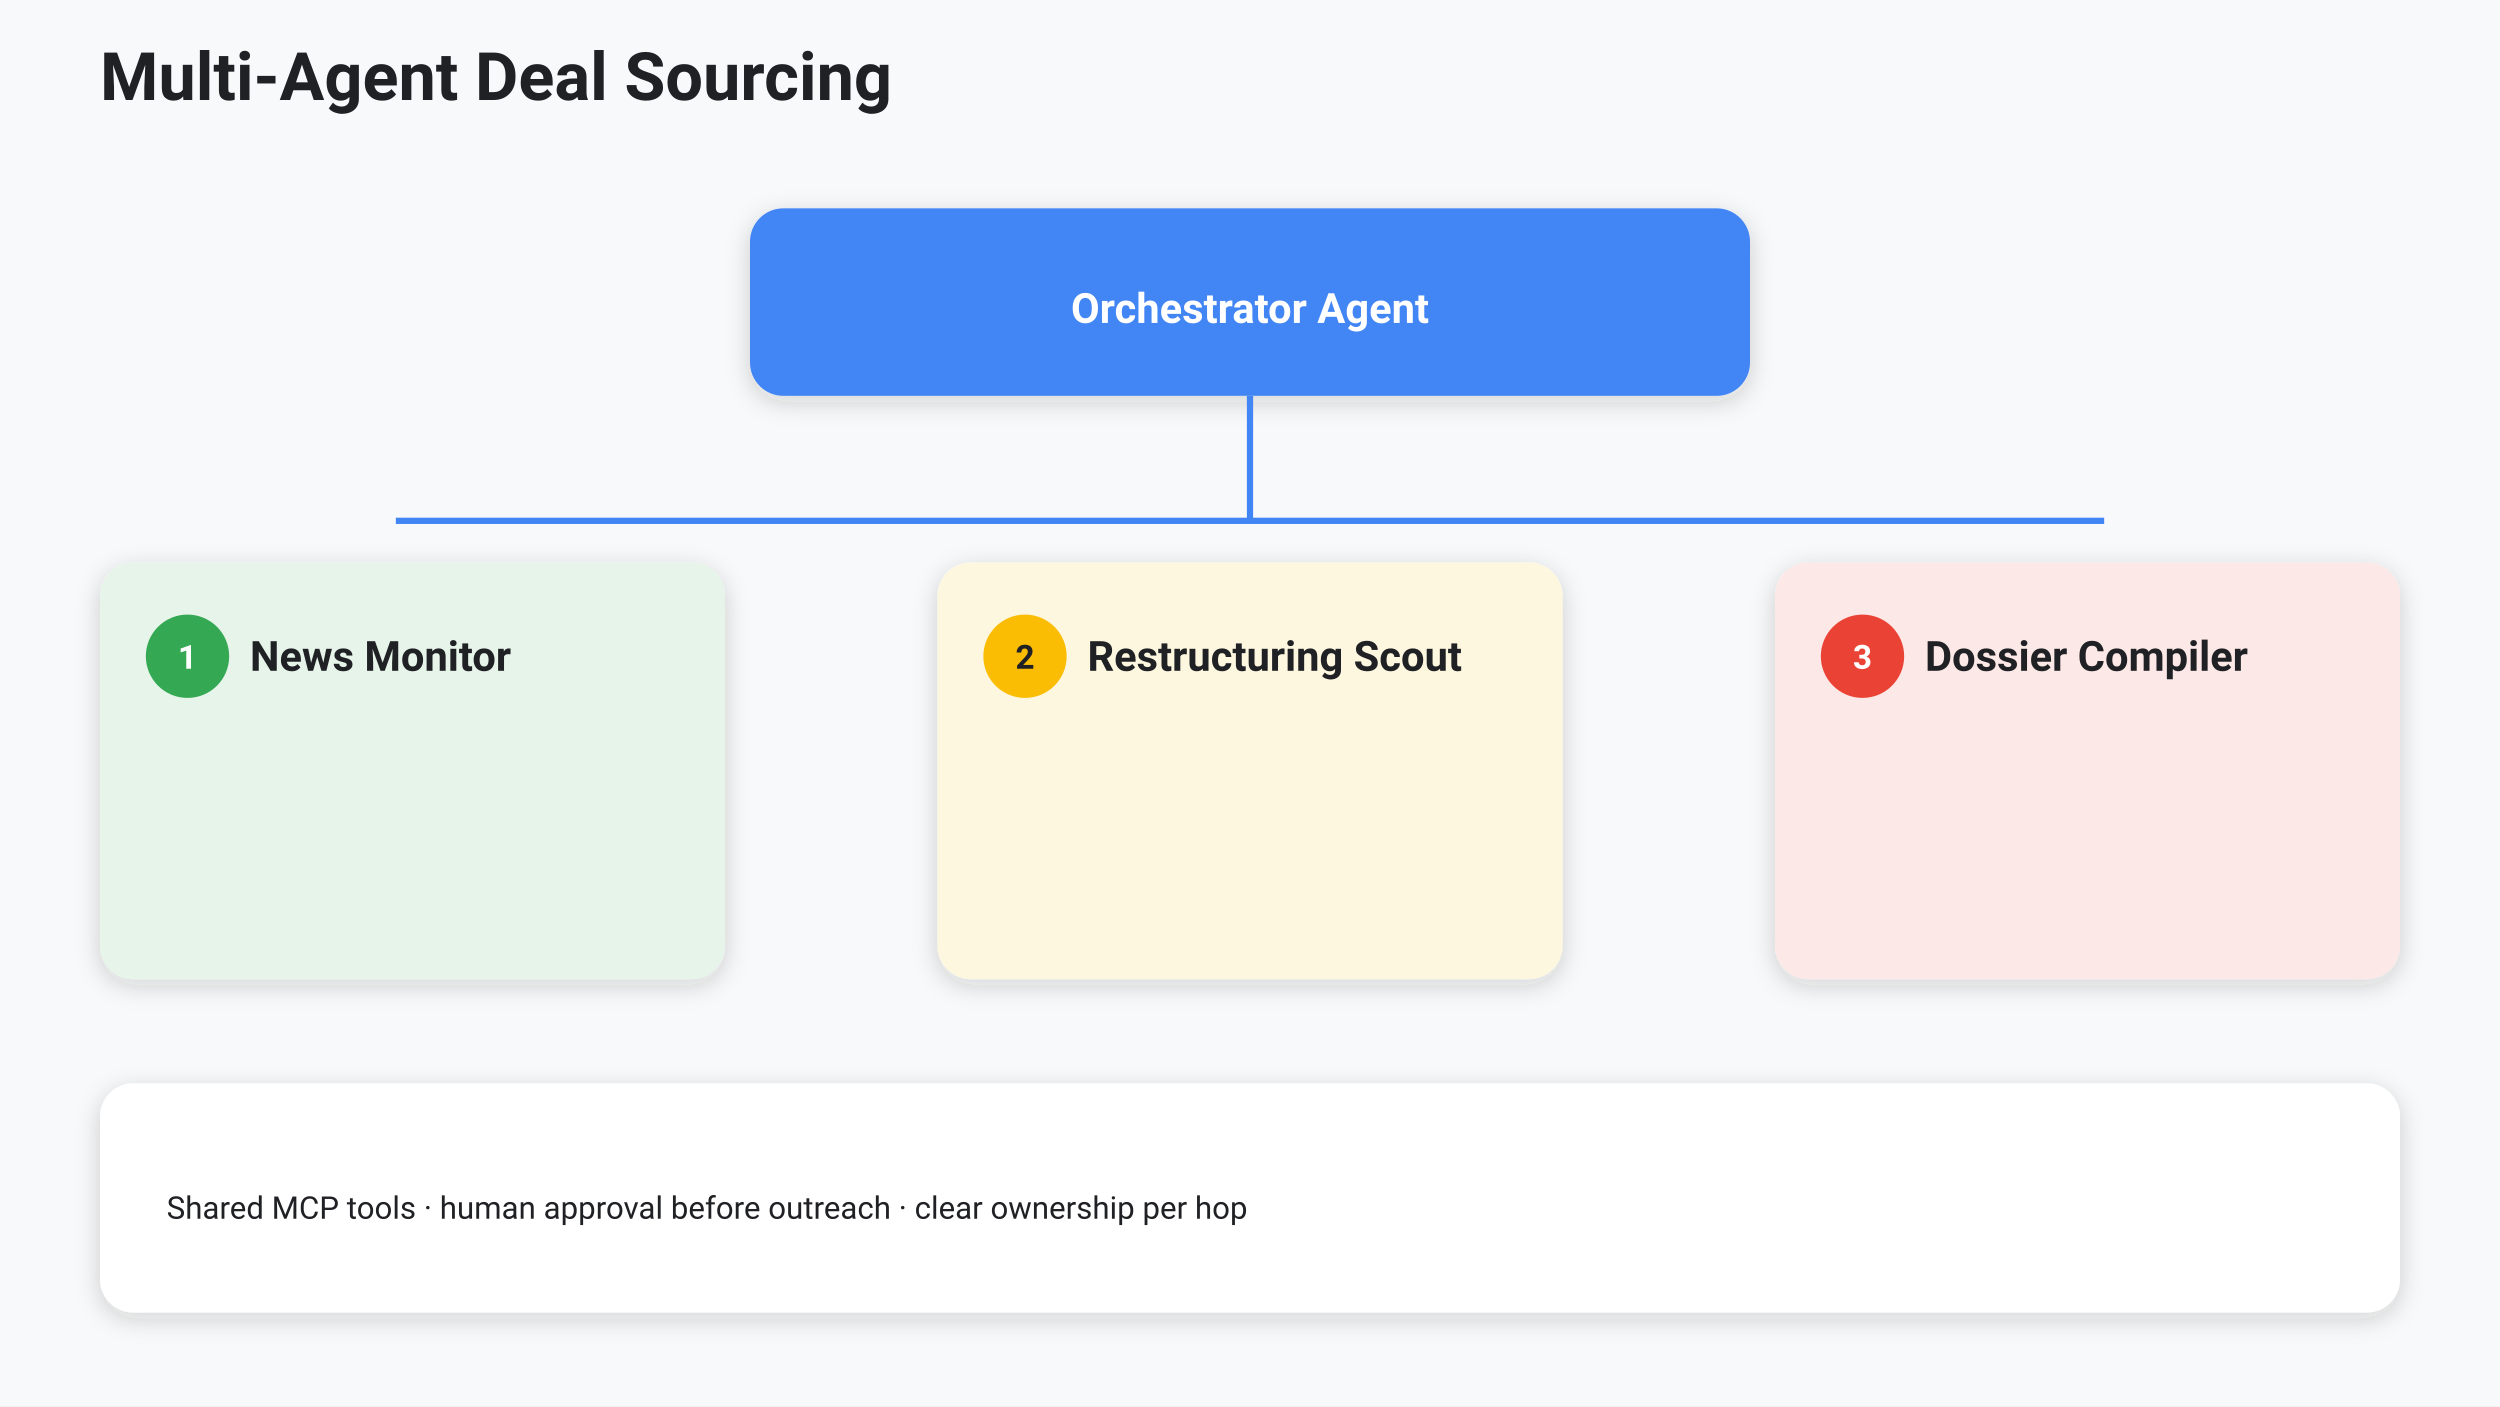
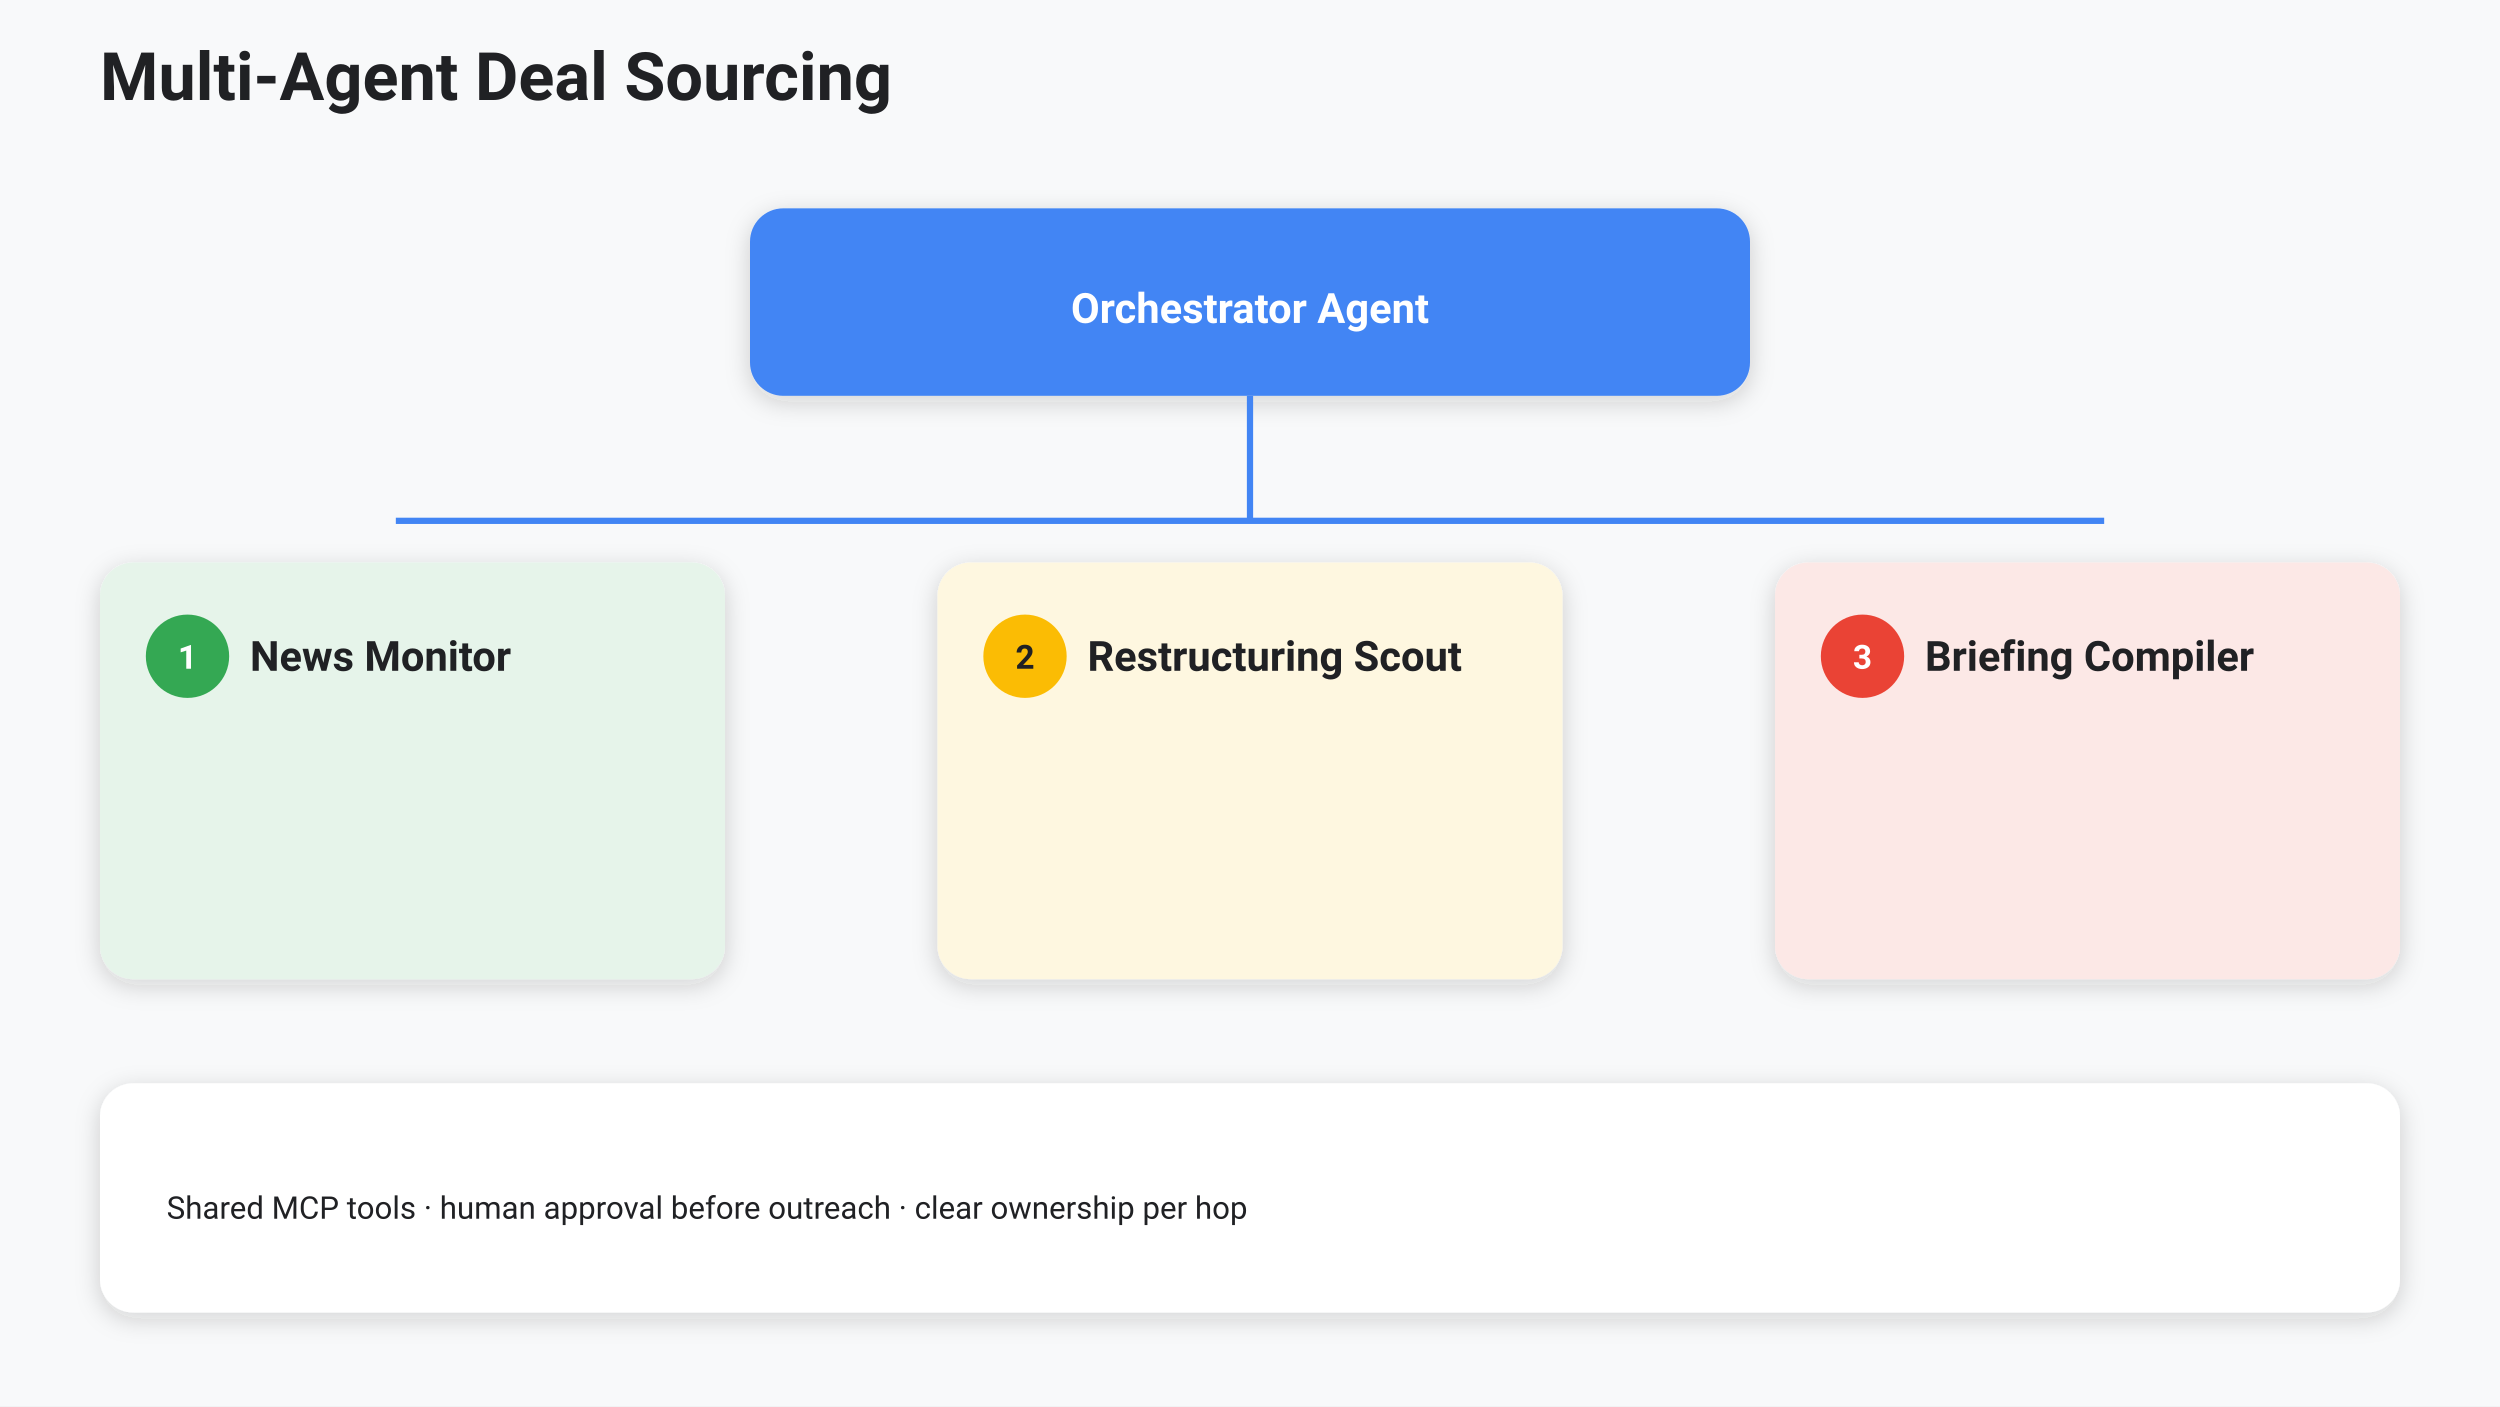
<svg xmlns="http://www.w3.org/2000/svg" width="1200" height="675" viewBox="0 0 1200 675">
  <defs>
    <filter id="elev2" x="-40%" y="-40%" width="180%" height="180%">
      <feDropShadow dx="0" dy="3" stdDeviation="6" flood-color="#202124" flood-opacity="0.18" />
    </filter>
    <style type="text/css">
      .title { font-family: Roboto, Arial, sans-serif; font-size: 32px; font-weight: 700; fill: #202124; }
      .sub { font-family: Roboto, Arial, sans-serif; font-size: 16px; fill: #5F6368; }
      .h2 { font-family: Roboto, Arial, sans-serif; font-size: 20px; font-weight: 700; fill: #202124; }
      .body { font-family: Roboto, Arial, sans-serif; font-size: 15px; fill: #5F6368; }
      .body-ink { font-family: Roboto, Arial, sans-serif; font-size: 15px; fill: #202124; }
      .num { font-family: Roboto, Arial, sans-serif; font-size: 16px; font-weight: 700; fill: #FFF; }
      .num-dark { font-family: Roboto, Arial, sans-serif; font-size: 16px; font-weight: 700; fill: #202124; }
      .on-dark { fill: #FFF; }
    </style>
  </defs>
  <rect width="1200" height="675" fill="#F8F9FA" />
  <text x="48" y="48" class="title">Multi-Agent Deal Sourcing</text>
  <rect x="360" y="100" width="480" height="90" rx="16" fill="#4285F4" filter="url(#elev2)" />
  <text x="600" y="155" text-anchor="middle" class="h2 on-dark">Orchestrator Agent</text>
  <line x1="600" y1="190" x2="600" y2="250" stroke="#4285F4" stroke-width="3" />
  <line x1="190" y1="250" x2="1010" y2="250" stroke="#4285F4" stroke-width="3" />
  <rect x="48" y="270" width="300" height="200" rx="16" fill="#E6F4EA" filter="url(#elev2)" />
  <circle cx="90" cy="315" r="20" fill="#34A853" />
  <text x="90" y="321" text-anchor="middle" class="num">1</text>
  <text x="120" y="322" class="h2">News Monitor</text>
  <rect x="450" y="270" width="300" height="200" rx="16" fill="#FEF7E0" filter="url(#elev2)" />
  <circle cx="492" cy="315" r="20" fill="#FBBC04" />
  <text x="492" y="321" text-anchor="middle" class="num-dark">2</text>
  <text x="522" y="322" class="h2">Restructuring Scout</text>
  <rect x="852" y="270" width="300" height="200" rx="16" fill="#FCE8E6" filter="url(#elev2)" />
  <circle cx="894" cy="315" r="20" fill="#EA4335" />
  <text x="894" y="321" text-anchor="middle" class="num">3</text>
-   <text x="924" y="322" class="h2">Dossier Compiler</text>
+   <text x="924" y="322" class="h2">Briefing Compiler</text>
  <rect x="48" y="520" width="1104" height="110" rx="16" fill="#FFFFFF" filter="url(#elev2)" />
  <text x="80" y="585" class="body-ink">Shared MCP tools · human approval before outreach · clear ownership per hop</text>
</svg>
